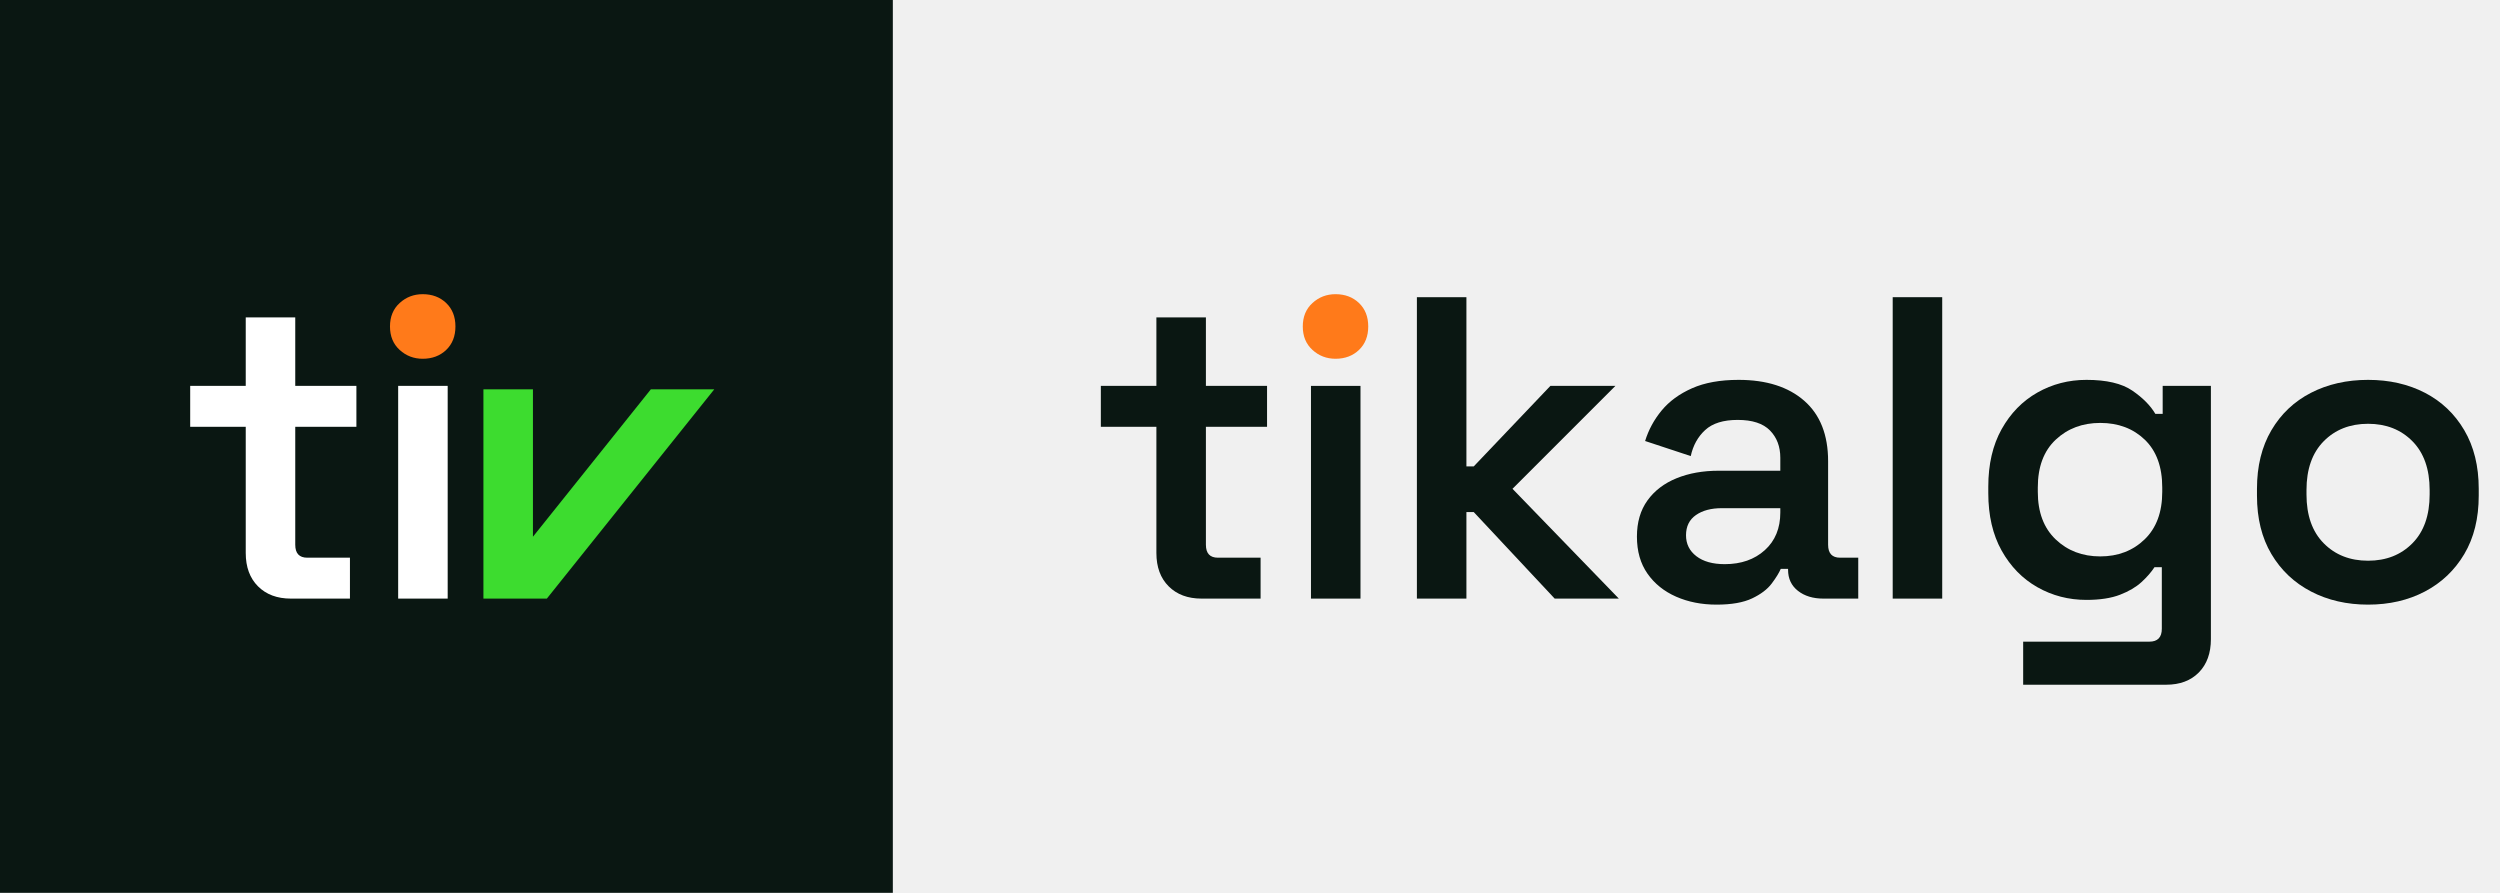
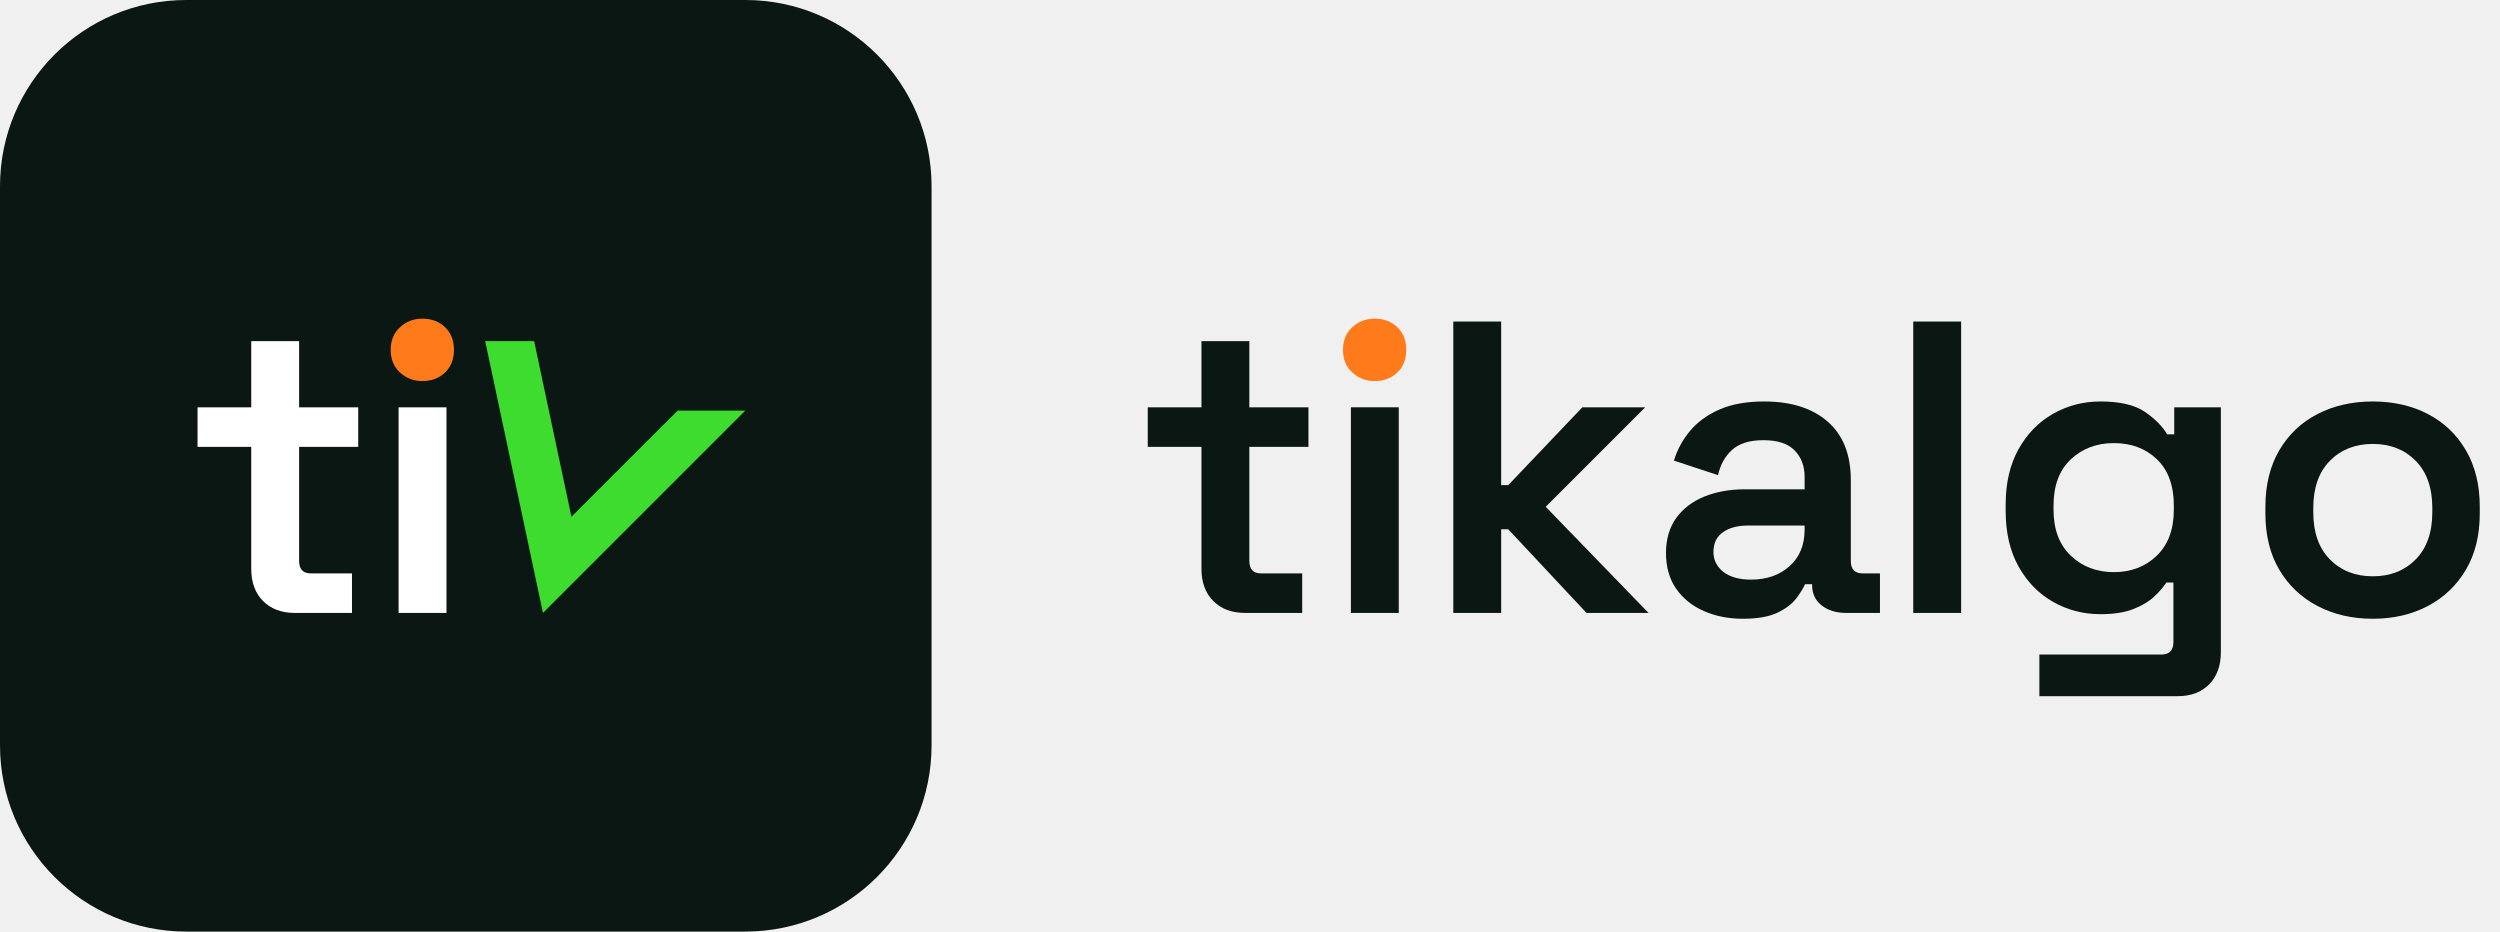
- <svg xmlns="http://www.w3.org/2000/svg" viewBox="0 0 580.6 207.35" role="img" aria-label="tikalgo">
-   <rect width="207.35" height="207.35" fill="#0A1712" />
-   <g transform="translate(41.47 139.02)">
+ <svg xmlns="http://www.w3.org/2000/svg" viewBox="0 0 600.6 223.80" role="img" aria-label="tikalgo">
+   <rect width="223.80" height="223.80" rx="44.76" fill="#0A1712" />
+   <g transform="translate(44.76 147.25)">
    <path d="M39.80 0L26.10 0Q21.30 0 18.45-2.85Q15.60-5.70 15.60-10.60L15.60-39.90L2.70-39.90L2.70-49.40L15.60-49.40L15.60-65.30L27.10-65.30L27.10-49.40L41.30-49.40L41.30-39.90L27.10-39.90L27.10-12.50Q27.10-9.50 29.90-9.50L39.80-9.50M62.50 0L51 0L51-49.40L62.50-49.40" fill="#FFFFFF" />
-     <path d="M70.80 -48.60 L70.80 0.00 L85.53 0.00 L124.41 -48.60 L109.68 -48.60 L82.30 -14.37 L82.30 -48.60 Z" fill="#3DDC2F" />
+     <path d="M85.68 0.00 L71.80 -65.30 L83.56 -65.30 L92.52 -23.11 L118.02 -48.60 L134.28 -48.60 Z" fill="#3DDC2F" />
    <path d="M56.70-55.70Q53.60-55.70 51.35-57.75Q49.10-59.80 49.10-63.20Q49.10-66.60 51.35-68.65Q53.60-70.70 56.70-70.70Q60-70.70 62.15-68.65Q64.30-66.60 64.30-63.20Q64.30-59.80 62.15-57.75Q60-55.70 56.70-55.70" fill="#FF7A1A" />
  </g>
-   <g transform="translate(252.96 139.02)">
+   <g transform="translate(273.04 147.25)">
    <g fill="#0A1712">
      <path transform="translate(0.00 0)" d="M39.80 0L26.10 0Q21.30 0 18.45-2.85Q15.60-5.70 15.60-10.60L15.60-39.90L2.70-39.90L2.70-49.40L15.60-49.40L15.60-65.30L27.10-65.30L27.10-49.40L41.30-49.40L41.30-39.90L27.10-39.90L27.10-12.50Q27.10-9.50 29.90-9.50L39.80-9.50" />
      <path transform="translate(44.20 0)" d="M18.80 0L7.30 0L7.30-49.40L18.80-49.40" />
      <path transform="translate(68.80 0)" d="M18.80 0L7.30 0L7.30-70L18.80-70L18.80-30.70L20.50-30.70L38.30-49.40L53.40-49.40L29.50-25.50L54.20 0L39.30 0L20.50-20.10L18.80-20.10" />
      <path transform="translate(123.10 0)" d="M22.60 1.40Q17.40 1.40 13.20-0.45Q9-2.30 6.55-5.80Q4.10-9.30 4.10-14.40Q4.10-19.40 6.55-22.80Q9-26.20 13.30-27.95Q17.60-29.70 23.10-29.70L37.40-29.70L37.40-32.70Q37.40-36.60 35-39.05Q32.60-41.50 27.50-41.50Q22.50-41.50 19.95-39.15Q17.40-36.80 16.60-33.10L6-36.60Q7.20-40.50 9.85-43.70Q12.50-46.90 16.90-48.85Q21.30-50.80 27.70-50.80Q37.40-50.80 42.95-45.95Q48.50-41.10 48.50-31.90L48.50-12.50Q48.50-9.50 51.30-9.50L55.50-9.50L55.50 0L47.40 0Q43.80 0 41.50-1.80Q39.20-3.60 39.20-6.70L39.20-6.90L37.50-6.90Q36.90-5.50 35.40-3.50Q33.90-1.50 30.85-0.05Q27.80 1.40 22.60 1.40M24.50-8Q30.20-8 33.80-11.25Q37.40-14.50 37.40-20L37.40-21L23.80-21Q20.10-21 17.80-19.40Q15.50-17.80 15.50-14.70Q15.50-11.70 17.90-9.85Q20.30-8 24.50-8" />
      <path transform="translate(179.30 0)" d="M18.80 0L7.30 0L7.30-70L18.80-70" />
      <path transform="translate(203.90 0)" d="M4.90-24.50L4.90-26Q4.90-33.80 8-39.35Q11.10-44.90 16.30-47.85Q21.50-50.80 27.70-50.80Q34.70-50.80 38.35-48.30Q42-45.80 43.70-42.90L45.40-42.90L45.40-49.40L56.60-49.40L56.60 9.40Q56.60 14.30 53.80 17.15Q51 20 46.20 20L13 20L13 10L42.30 10Q45.20 10 45.20 7L45.20-7.30L43.50-7.30Q42.40-5.60 40.50-3.85Q38.60-2.10 35.50-0.90Q32.40 0.30 27.70 0.30Q21.50 0.30 16.30-2.65Q11.10-5.60 8-11.15Q4.90-16.70 4.90-24.50M30.90-9.80Q37.10-9.80 41.20-13.75Q45.30-17.70 45.30-24.80L45.30-25.80Q45.30-33 41.25-36.90Q37.20-40.80 30.90-40.80Q24.70-40.80 20.55-36.90Q16.40-33 16.40-25.80L16.40-24.80Q16.40-17.70 20.55-13.75Q24.70-9.80 30.90-9.80" />
      <path transform="translate(266.30 0)" d="M30.70 1.40Q23.30 1.40 17.45-1.65Q11.60-4.70 8.25-10.35Q4.90-16 4.90-23.90L4.90-25.50Q4.90-33.40 8.25-39.10Q11.60-44.80 17.45-47.80Q23.30-50.80 30.70-50.80Q38.10-50.80 43.90-47.80Q49.70-44.80 53.05-39.10Q56.40-33.40 56.40-25.50L56.40-23.90Q56.40-16 53.05-10.35Q49.70-4.70 43.90-1.65Q38.10 1.40 30.70 1.40M30.70-8.80Q37-8.80 41-12.85Q45-16.90 45-24.20L45-25.20Q45-32.50 41-36.55Q37-40.60 30.70-40.60Q24.40-40.60 20.40-36.55Q16.40-32.50 16.40-25.20L16.40-24.20Q16.40-16.90 20.40-12.85Q24.40-8.80 30.70-8.80" />
    </g>
    <g fill="#FF7A1A">
      <path transform="translate(44.20 0)" d="M13-55.70Q9.90-55.70 7.65-57.75Q5.40-59.80 5.40-63.20Q5.40-66.60 7.65-68.65Q9.90-70.70 13-70.70Q16.30-70.70 18.45-68.65Q20.60-66.60 20.60-63.20Q20.60-59.80 18.45-57.75Q16.30-55.70 13-55.70" />
    </g>
  </g>
</svg>
